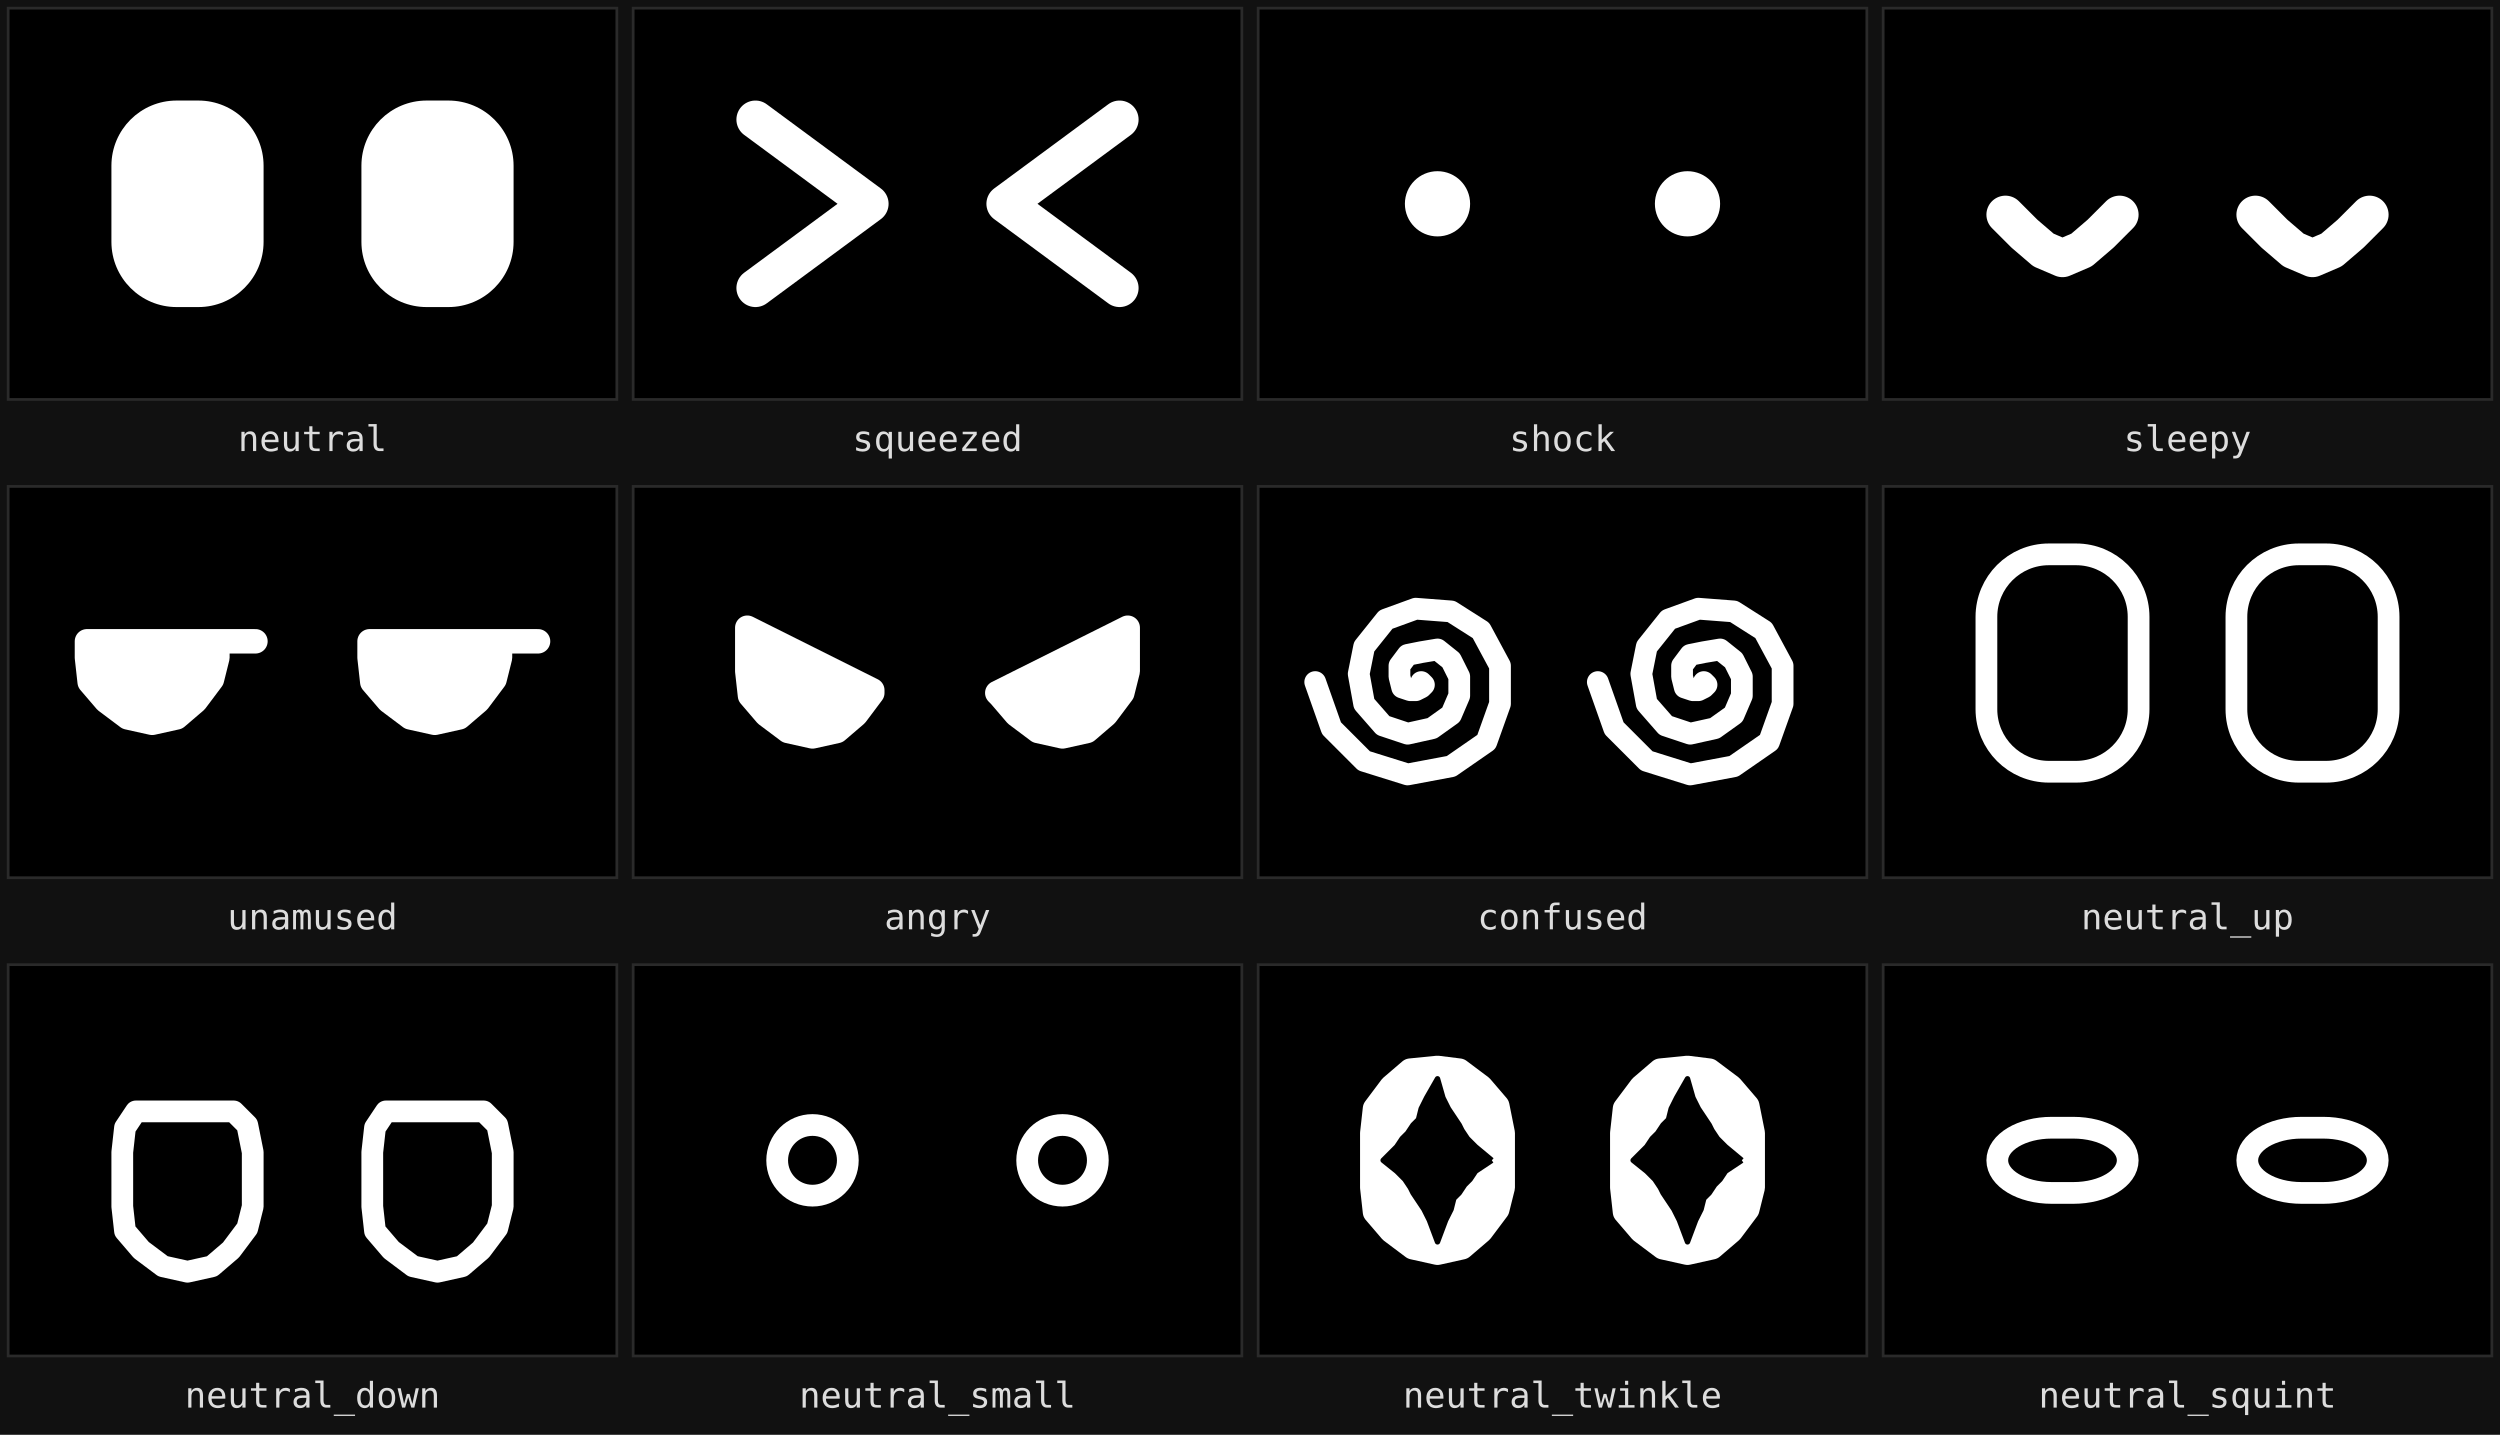
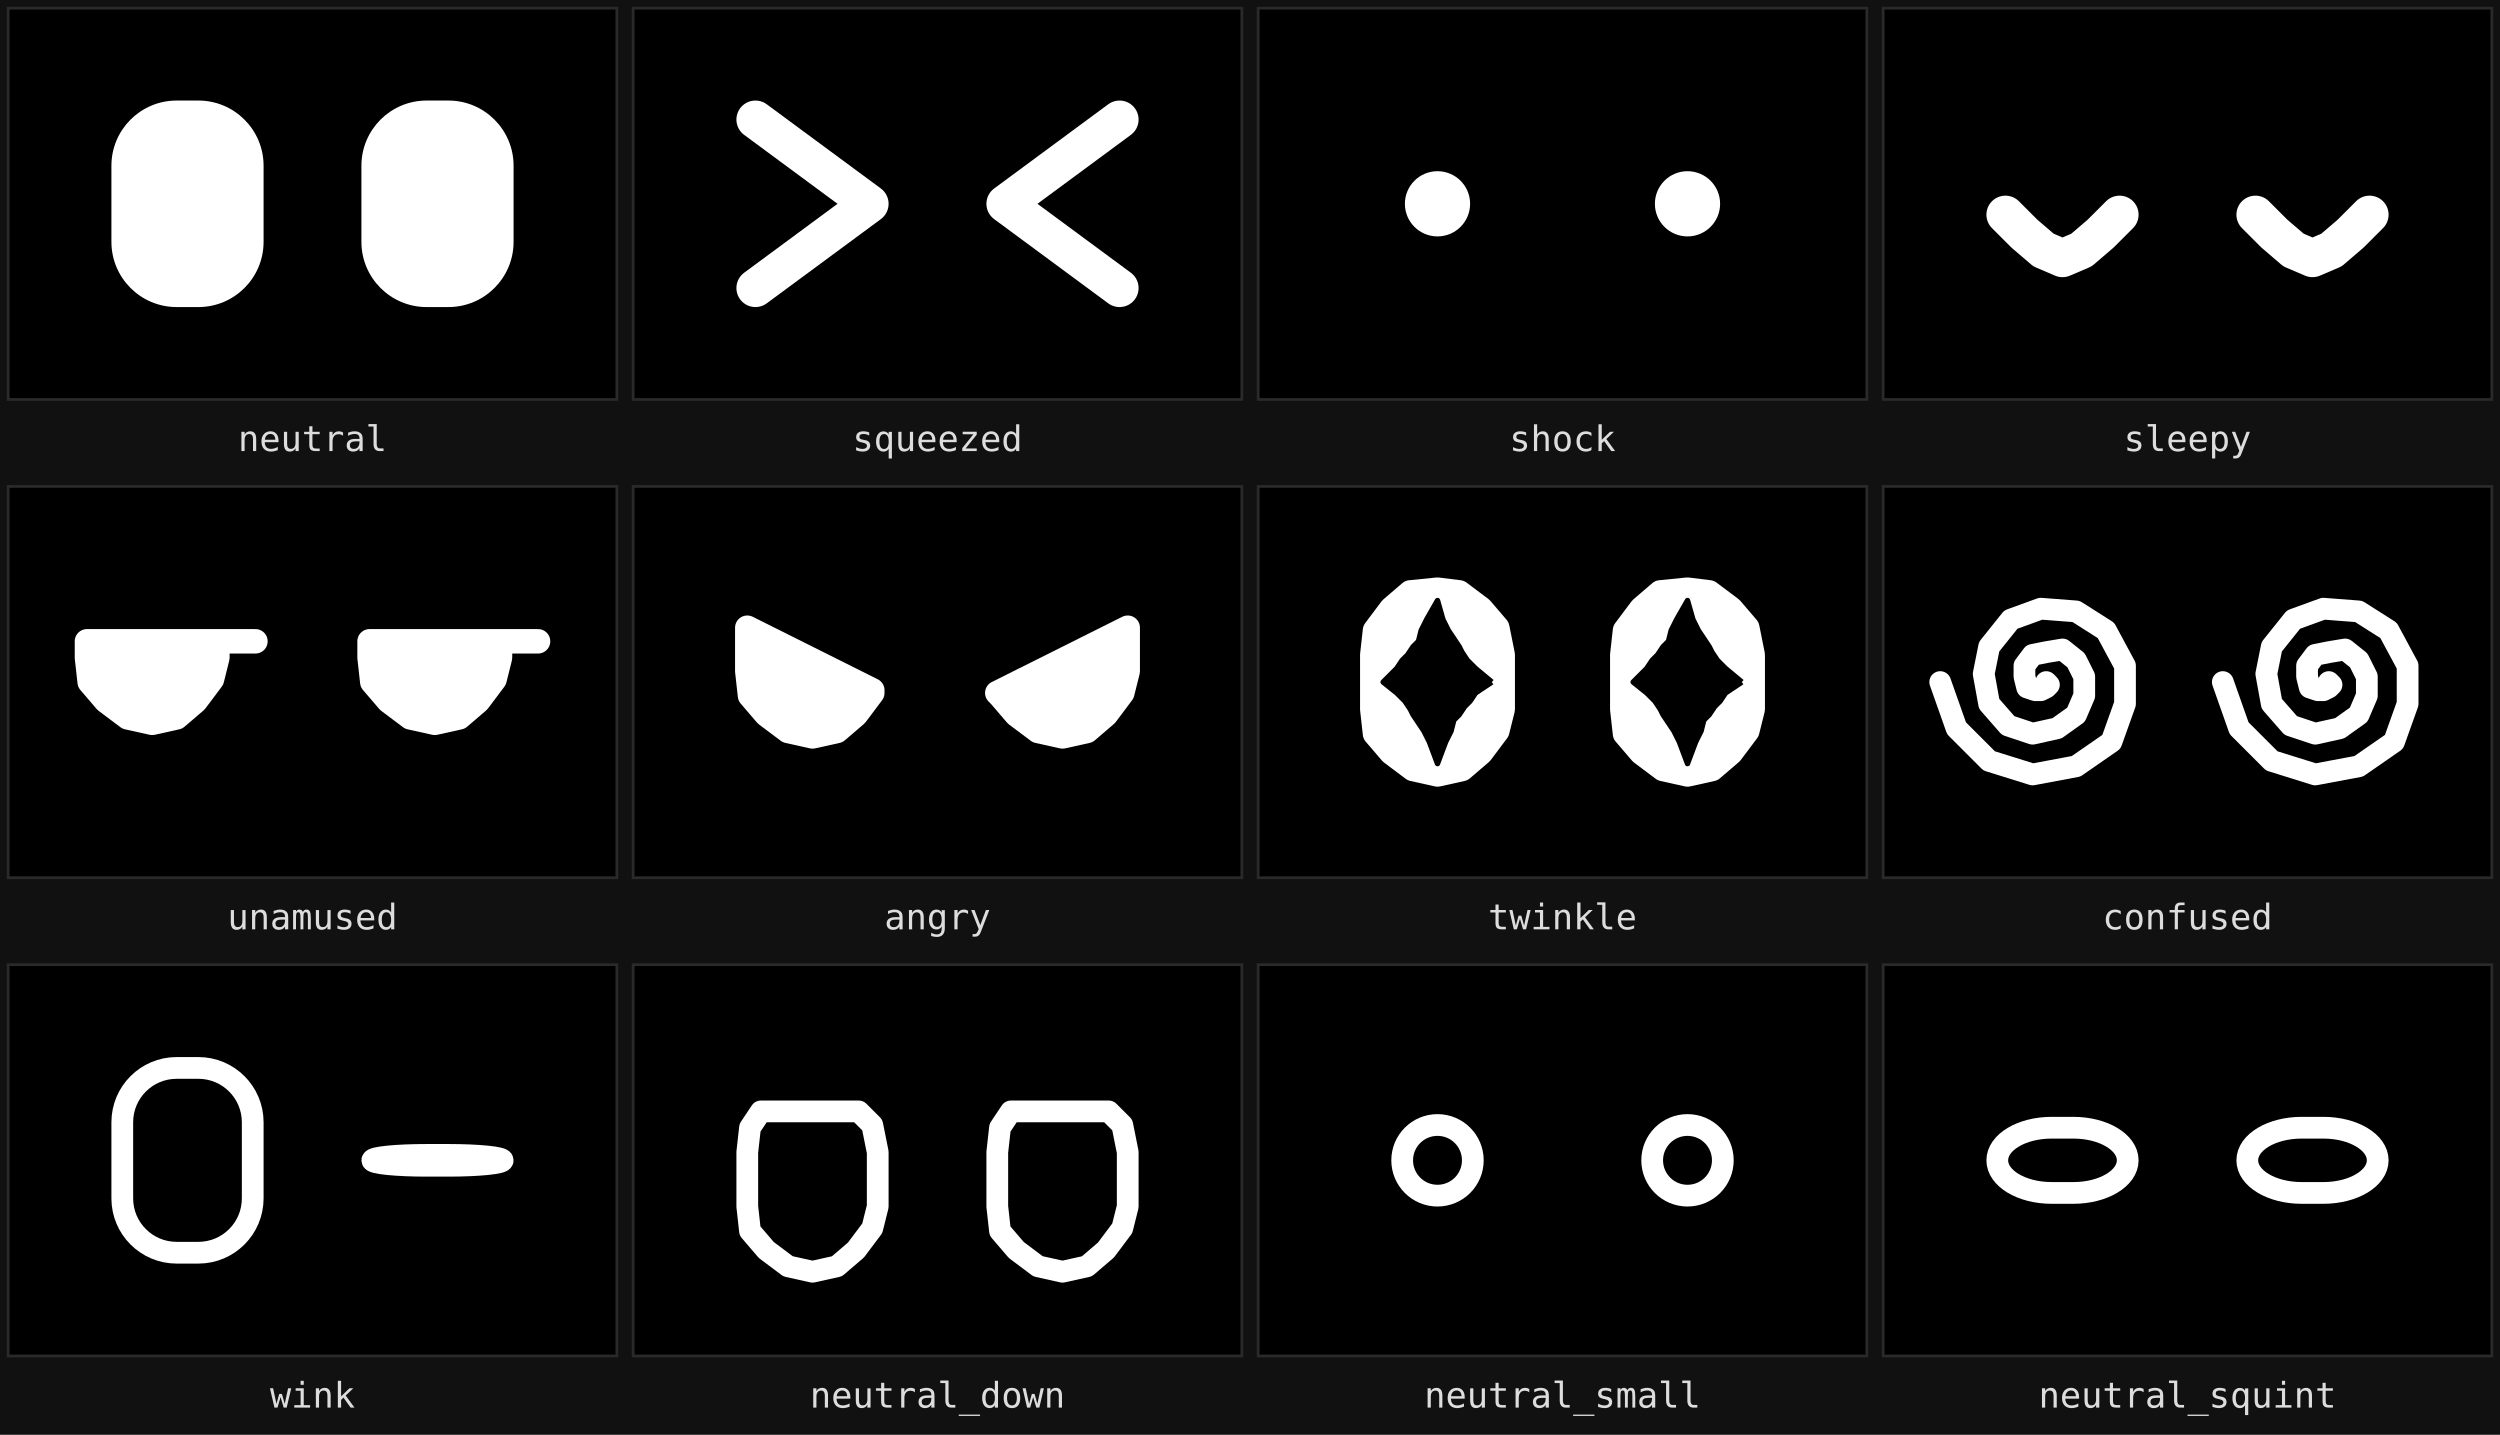
<svg xmlns="http://www.w3.org/2000/svg" viewBox="0 0 920 528" width="920">
  <rect width="920" height="528" fill="#111" />
  <g transform="translate(0,0)">
    <rect x="3" y="3" width="224" height="144" fill="#000" stroke="#2a2a2a" />
    <rect x="41" y="37" width="56" height="76" rx="24" fill="#fff" />
    <rect x="133" y="37" width="56" height="76" rx="24" fill="#fff" />
    <text x="115" y="166" fill="#ddd" font-family="monospace" font-size="13" text-anchor="middle">neutral</text>
  </g>
  <g transform="translate(230,0)">
    <rect x="3" y="3" width="224" height="144" fill="#000" stroke="#2a2a2a" />
    <polyline points="48,44 90,75 48,106" fill="none" stroke="#fff" stroke-width="14" stroke-linejoin="round" stroke-linecap="round" />
    <polyline points="182,44 140,75 182,106" fill="none" stroke="#fff" stroke-width="14" stroke-linejoin="round" stroke-linecap="round" />
    <text x="115" y="166" fill="#ddd" font-family="monospace" font-size="13" text-anchor="middle">squeezed</text>
  </g>
  <g transform="translate(460,0)">
    <rect x="3" y="3" width="224" height="144" fill="#000" stroke="#2a2a2a" />
    <rect x="57" y="63" width="24" height="24" rx="12" fill="#fff" />
    <rect x="149" y="63" width="24" height="24" rx="12" fill="#fff" />
    <text x="115" y="166" fill="#ddd" font-family="monospace" font-size="13" text-anchor="middle">shock</text>
  </g>
  <g transform="translate(690,0)">
    <rect x="3" y="3" width="224" height="144" fill="#000" stroke="#2a2a2a" />
    <polyline points="48,79 55,86 62,92 69,95 76,92 83,86 90,79" fill="none" stroke="#fff" stroke-width="14" stroke-linejoin="round" stroke-linecap="round" />
    <polyline points="140,79 147,86 154,92 161,95 168,92 175,86 182,79" fill="none" stroke="#fff" stroke-width="14" stroke-linejoin="round" stroke-linecap="round" />
    <text x="115" y="166" fill="#ddd" font-family="monospace" font-size="13" text-anchor="middle">sleepy</text>
  </g>
  <g transform="translate(0,176)">
    <rect x="3" y="3" width="224" height="144" fill="#000" stroke="#2a2a2a" />
    <polygon points="94,60 80,60 80,66 78,74 72,82 65,88 56,90 56,90 47,88 39,82 33,75 32,66 32,60 94,60" fill="#fff" fill-rule="evenodd" />
    <polyline points="94,60 80,60 80,66 78,74 72,82 65,88 56,90 56,90 47,88 39,82 33,75 32,66 32,60 94,60" fill="none" stroke="#fff" stroke-width="9" stroke-linejoin="round" stroke-linecap="round" />
    <polygon points="198,60 184,60 184,66 182,74 176,82 169,88 160,90 160,90 151,88 143,82 137,75 136,66 136,60 198,60" fill="#fff" fill-rule="evenodd" />
    <polyline points="198,60 184,60 184,66 182,74 176,82 169,88 160,90 160,90 151,88 143,82 137,75 136,66 136,60 198,60" fill="none" stroke="#fff" stroke-width="9" stroke-linejoin="round" stroke-linecap="round" />
    <text x="115" y="166" fill="#ddd" font-family="monospace" font-size="13" text-anchor="middle">unamused</text>
  </g>
  <g transform="translate(230,176)">
    <rect x="3" y="3" width="224" height="144" fill="#000" stroke="#2a2a2a" />
    <polygon points="91,78 91,79 85,87 78,93 69,95 69,95 60,93 52,87 46,80 45,71 45,55 91,78" fill="#fff" fill-rule="evenodd" />
    <polyline points="91,78 91,79 85,87 78,93 69,95 69,95 60,93 52,87 46,80 45,71 45,55 91,78" fill="none" stroke="#fff" stroke-width="9" stroke-linejoin="round" stroke-linecap="round" />
    <polygon points="185,55 185,71 183,79 177,87 170,93 161,95 161,95 152,93 144,87 138,80 137,79 185,55" fill="#fff" fill-rule="evenodd" />
    <polyline points="185,55 185,71 183,79 177,87 170,93 161,95 161,95 152,93 144,87 138,80 137,79 185,55" fill="none" stroke="#fff" stroke-width="9" stroke-linejoin="round" stroke-linecap="round" />
    <text x="115" y="166" fill="#ddd" font-family="monospace" font-size="13" text-anchor="middle">angry</text>
  </g>
  <g transform="translate(460,176)">
    <rect x="3" y="3" width="224" height="144" fill="#000" stroke="#2a2a2a" />
-     <polyline points="63,75 63,75 64,76 63,77 61,78 59,78 56,77 55,73 55,69 58,65 63,64 69,63 74,67 77,73 77,80 74,87 67,92 58,94 49,91 42,83 40,72 42,62 50,52 61,48 74,49 85,56 92,69 92,83 87,97 74,106 58,109 42,104 30,92 24,75" fill="none" stroke="#fff" stroke-width="8" stroke-linejoin="round" stroke-linecap="round" />
-     <polyline points="167,75 167,75 168,76 167,77 165,78 163,78 160,77 159,73 159,69 162,65 167,64 173,63 178,67 181,73 181,80 178,87 171,92 162,94 153,91 146,83 144,72 146,62 154,52 165,48 178,49 189,56 196,69 196,83 191,97 178,106 162,109 146,104 134,92 128,75" fill="none" stroke="#fff" stroke-width="8" stroke-linejoin="round" stroke-linecap="round" />
-     <text x="115" y="166" fill="#ddd" font-family="monospace" font-size="13" text-anchor="middle">confused</text>
-   </g>
-   <g transform="translate(690,176)">
-     <rect x="3" y="3" width="224" height="144" fill="#000" stroke="#2a2a2a" />
-     <rect x="41" y="28" width="56" height="80" rx="23" fill="none" stroke="#fff" stroke-width="8" />
-     <rect x="133" y="28" width="56" height="80" rx="23" fill="none" stroke="#fff" stroke-width="8" />
-     <text x="115" y="166" fill="#ddd" font-family="monospace" font-size="13" text-anchor="middle">neutral_up</text>
-   </g>
-   <g transform="translate(0,352)">
-     <rect x="3" y="3" width="224" height="144" fill="#000" stroke="#2a2a2a" />
-     <polyline points="45,72 46,63 50,57 86,57 91,62 93,72 93,92 91,100 85,108 78,114 69,116 69,116 60,114 52,108 46,101 45,92 45,72" fill="none" stroke="#fff" stroke-width="8" stroke-linejoin="round" stroke-linecap="round" />
-     <polyline points="137,72 138,63 142,57 178,57 183,62 185,72 185,92 183,100 177,108 170,114 161,116 161,116 152,114 144,108 138,101 137,92 137,72" fill="none" stroke="#fff" stroke-width="8" stroke-linejoin="round" stroke-linecap="round" />
-     <text x="115" y="166" fill="#ddd" font-family="monospace" font-size="13" text-anchor="middle">neutral_down</text>
-   </g>
-   <g transform="translate(230,352)">
-     <rect x="3" y="3" width="224" height="144" fill="#000" stroke="#2a2a2a" />
-     <rect x="56" y="62" width="26" height="26" rx="13" fill="none" stroke="#fff" stroke-width="8" />
-     <rect x="148" y="62" width="26" height="26" rx="13" fill="none" stroke="#fff" stroke-width="8" />
-     <text x="115" y="166" fill="#ddd" font-family="monospace" font-size="13" text-anchor="middle">neutral_small</text>
-   </g>
-   <g transform="translate(460,352)">
-     <rect x="3" y="3" width="224" height="144" fill="#000" stroke="#2a2a2a" />
    <polygon points="45,65 46,56 52,48 59,42 69,41 69,41 77,42 85,48 91,55 93,65 93,85 91,93 85,101 78,107 69,109 69,109 60,107 52,101 46,94 45,85 45,65 89,75 83,79 81,82 79,84 77,87 75,89 74,93 72,97 69,105 66,97 64,93 62,90 60,87 59,85 57,82 54,79 49,75 54,70 56,67 58,65 60,62 62,60 63,56 65,52 69,45 71,52 73,56 75,59 77,62 78,64 80,67 83,70 89,75" fill="#fff" fill-rule="evenodd" />
    <polyline points="45,65 46,56 52,48 59,42 69,41 69,41 77,42 85,48 91,55 93,65 93,85 91,93 85,101 78,107 69,109 69,109 60,107 52,101 46,94 45,85 45,65" fill="none" stroke="#fff" stroke-width="9" stroke-linejoin="round" stroke-linecap="round" />
    <polyline points="89,75 83,79 81,82 79,84 77,87 75,89 74,93 72,97 69,105 66,97 64,93 62,90 60,87 59,85 57,82 54,79 49,75 54,70 56,67 58,65 60,62 62,60 63,56 65,52 69,45 71,52 73,56 75,59 77,62 78,64 80,67 83,70 89,75" fill="none" stroke="#000" stroke-width="2" stroke-linejoin="round" />
    <polygon points="137,65 138,56 144,48 151,42 161,41 161,41 169,42 177,48 183,55 185,65 185,85 183,93 177,101 170,107 161,109 161,109 152,107 144,101 138,94 137,85 137,65 181,75 175,79 173,82 171,84 169,87 167,89 166,93 164,97 161,105 158,97 156,93 154,90 152,87 151,85 149,82 146,79 141,75 146,70 148,67 150,65 152,62 154,60 155,56 157,52 161,45 163,52 165,56 167,59 169,62 170,64 172,67 175,70 181,75" fill="#fff" fill-rule="evenodd" />
    <polyline points="137,65 138,56 144,48 151,42 161,41 161,41 169,42 177,48 183,55 185,65 185,85 183,93 177,101 170,107 161,109 161,109 152,107 144,101 138,94 137,85 137,65" fill="none" stroke="#fff" stroke-width="9" stroke-linejoin="round" stroke-linecap="round" />
    <polyline points="181,75 175,79 173,82 171,84 169,87 167,89 166,93 164,97 161,105 158,97 156,93 154,90 152,87 151,85 149,82 146,79 141,75 146,70 148,67 150,65 152,62 154,60 155,56 157,52 161,45 163,52 165,56 167,59 169,62 170,64 172,67 175,70 181,75" fill="none" stroke="#000" stroke-width="2" stroke-linejoin="round" />
-     <text x="115" y="166" fill="#ddd" font-family="monospace" font-size="13" text-anchor="middle">neutral_twinkle</text>
+     <text x="115" y="166" fill="#ddd" font-family="monospace" font-size="13" text-anchor="middle">twinkle</text>
+   </g>
+   <g transform="translate(690,176)">
+     <rect x="3" y="3" width="224" height="144" fill="#000" stroke="#2a2a2a" />
+     <polyline points="63,75 63,75 64,76 63,77 61,78 59,78 56,77 55,73 55,69 58,65 63,64 69,63 74,67 77,73 77,80 74,87 67,92 58,94 49,91 42,83 40,72 42,62 50,52 61,48 74,49 85,56 92,69 92,83 87,97 74,106 58,109 42,104 30,92 24,75" fill="none" stroke="#fff" stroke-width="8" stroke-linejoin="round" stroke-linecap="round" />
+     <polyline points="167,75 167,75 168,76 167,77 165,78 163,78 160,77 159,73 159,69 162,65 167,64 173,63 178,67 181,73 181,80 178,87 171,92 162,94 153,91 146,83 144,72 146,62 154,52 165,48 178,49 189,56 196,69 196,83 191,97 178,106 162,109 146,104 134,92 128,75" fill="none" stroke="#fff" stroke-width="8" stroke-linejoin="round" stroke-linecap="round" />
+     <text x="115" y="166" fill="#ddd" font-family="monospace" font-size="13" text-anchor="middle">confused</text>
+   </g>
+   <g transform="translate(0,352)">
+     <rect x="3" y="3" width="224" height="144" fill="#000" stroke="#2a2a2a" />
+     <rect x="45" y="41" width="48" height="68" rx="20" fill="none" stroke="#fff" stroke-width="8" />
+     <rect x="137" y="73" width="48" height="4" rx="20" fill="none" stroke="#fff" stroke-width="8" />
+     <text x="115" y="166" fill="#ddd" font-family="monospace" font-size="13" text-anchor="middle">wink</text>
+   </g>
+   <g transform="translate(230,352)">
+     <rect x="3" y="3" width="224" height="144" fill="#000" stroke="#2a2a2a" />
+     <polyline points="45,72 46,63 50,57 86,57 91,62 93,72 93,92 91,100 85,108 78,114 69,116 69,116 60,114 52,108 46,101 45,92 45,72" fill="none" stroke="#fff" stroke-width="8" stroke-linejoin="round" stroke-linecap="round" />
+     <polyline points="137,72 138,63 142,57 178,57 183,62 185,72 185,92 183,100 177,108 170,114 161,116 161,116 152,114 144,108 138,101 137,92 137,72" fill="none" stroke="#fff" stroke-width="8" stroke-linejoin="round" stroke-linecap="round" />
+     <text x="115" y="166" fill="#ddd" font-family="monospace" font-size="13" text-anchor="middle">neutral_down</text>
+   </g>
+   <g transform="translate(460,352)">
+     <rect x="3" y="3" width="224" height="144" fill="#000" stroke="#2a2a2a" />
+     <rect x="56" y="62" width="26" height="26" rx="13" fill="none" stroke="#fff" stroke-width="8" />
+     <rect x="148" y="62" width="26" height="26" rx="13" fill="none" stroke="#fff" stroke-width="8" />
+     <text x="115" y="166" fill="#ddd" font-family="monospace" font-size="13" text-anchor="middle">neutral_small</text>
  </g>
  <g transform="translate(690,352)">
    <rect x="3" y="3" width="224" height="144" fill="#000" stroke="#2a2a2a" />
    <rect x="45" y="63" width="48" height="24" rx="20" fill="none" stroke="#fff" stroke-width="8" />
    <rect x="137" y="63" width="48" height="24" rx="20" fill="none" stroke="#fff" stroke-width="8" />
    <text x="115" y="166" fill="#ddd" font-family="monospace" font-size="13" text-anchor="middle">neutral_squint</text>
  </g>
</svg>
